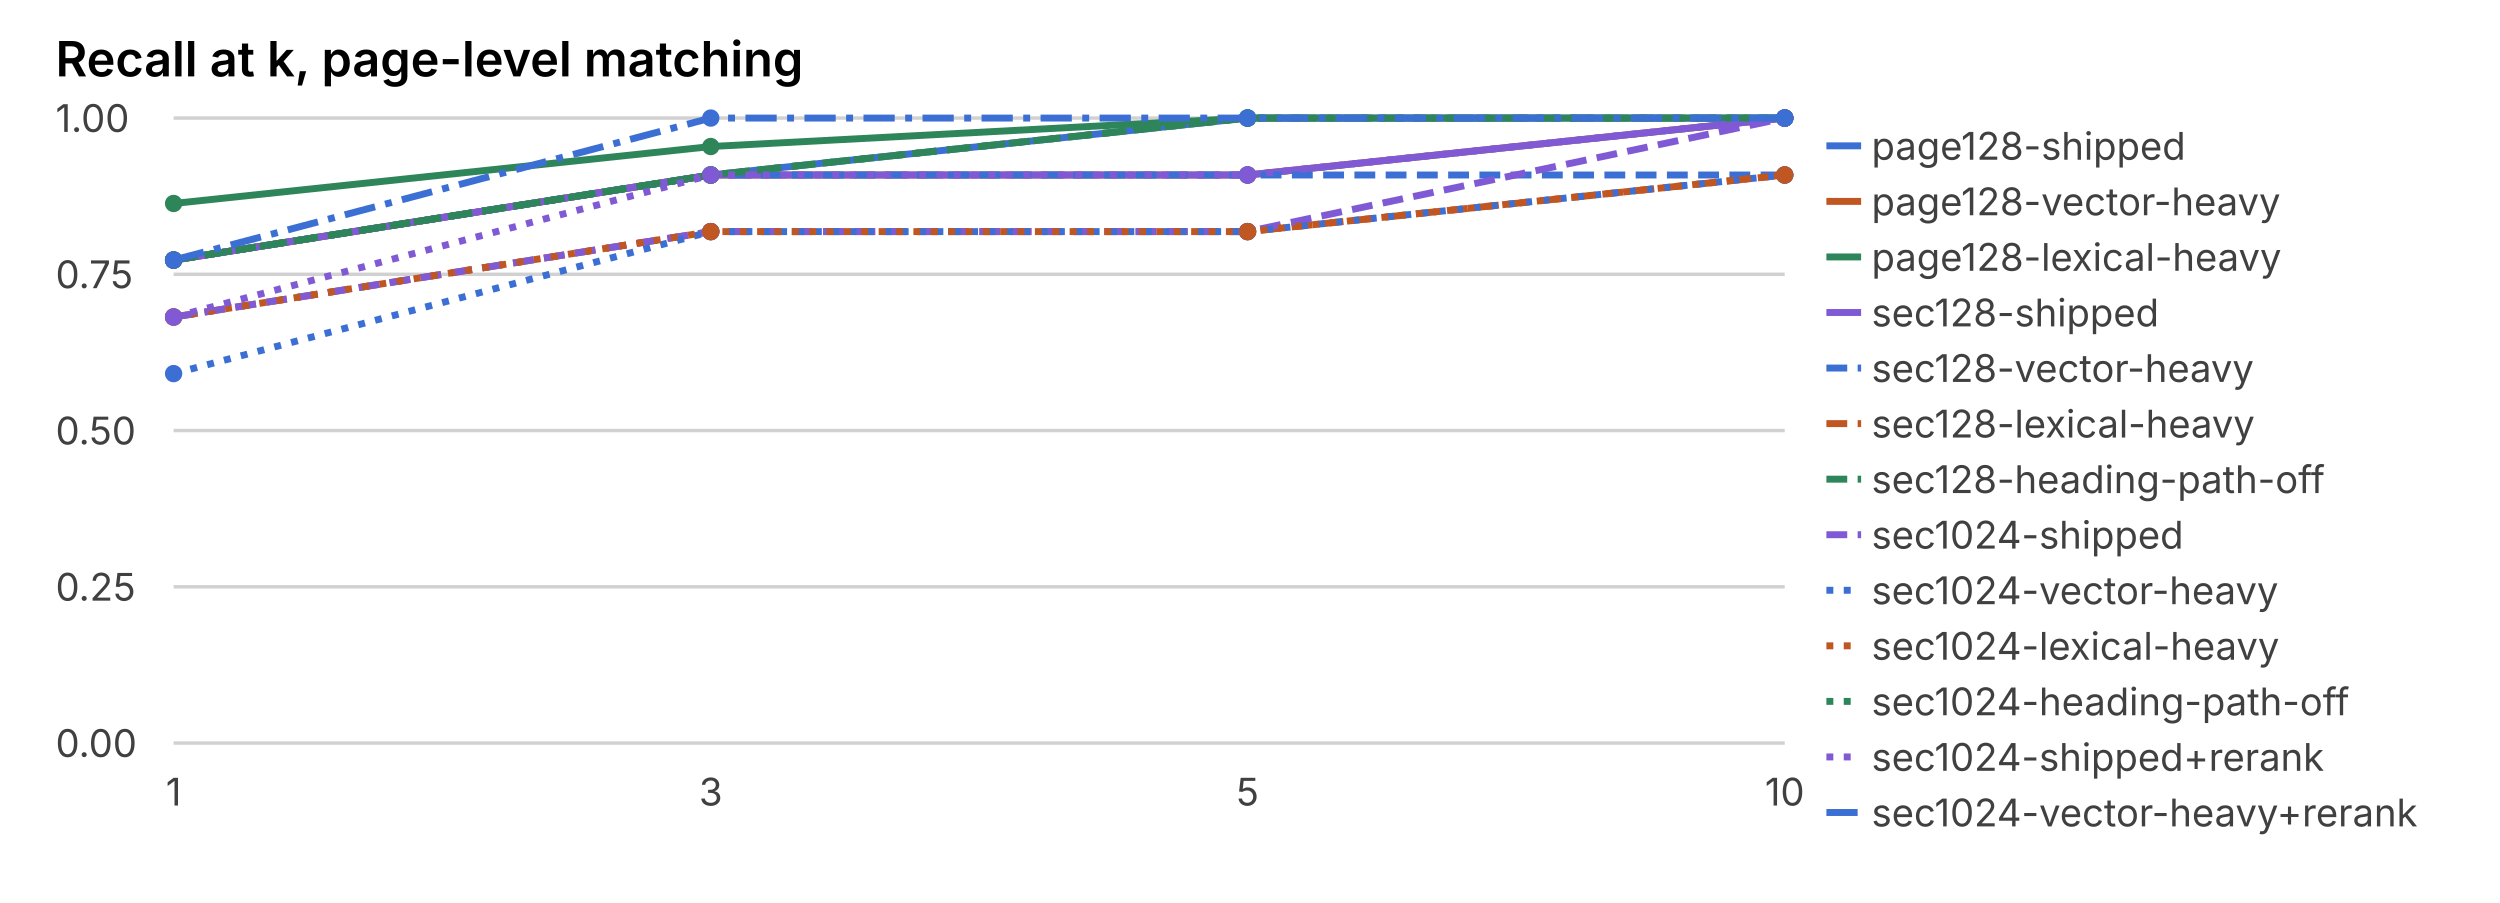
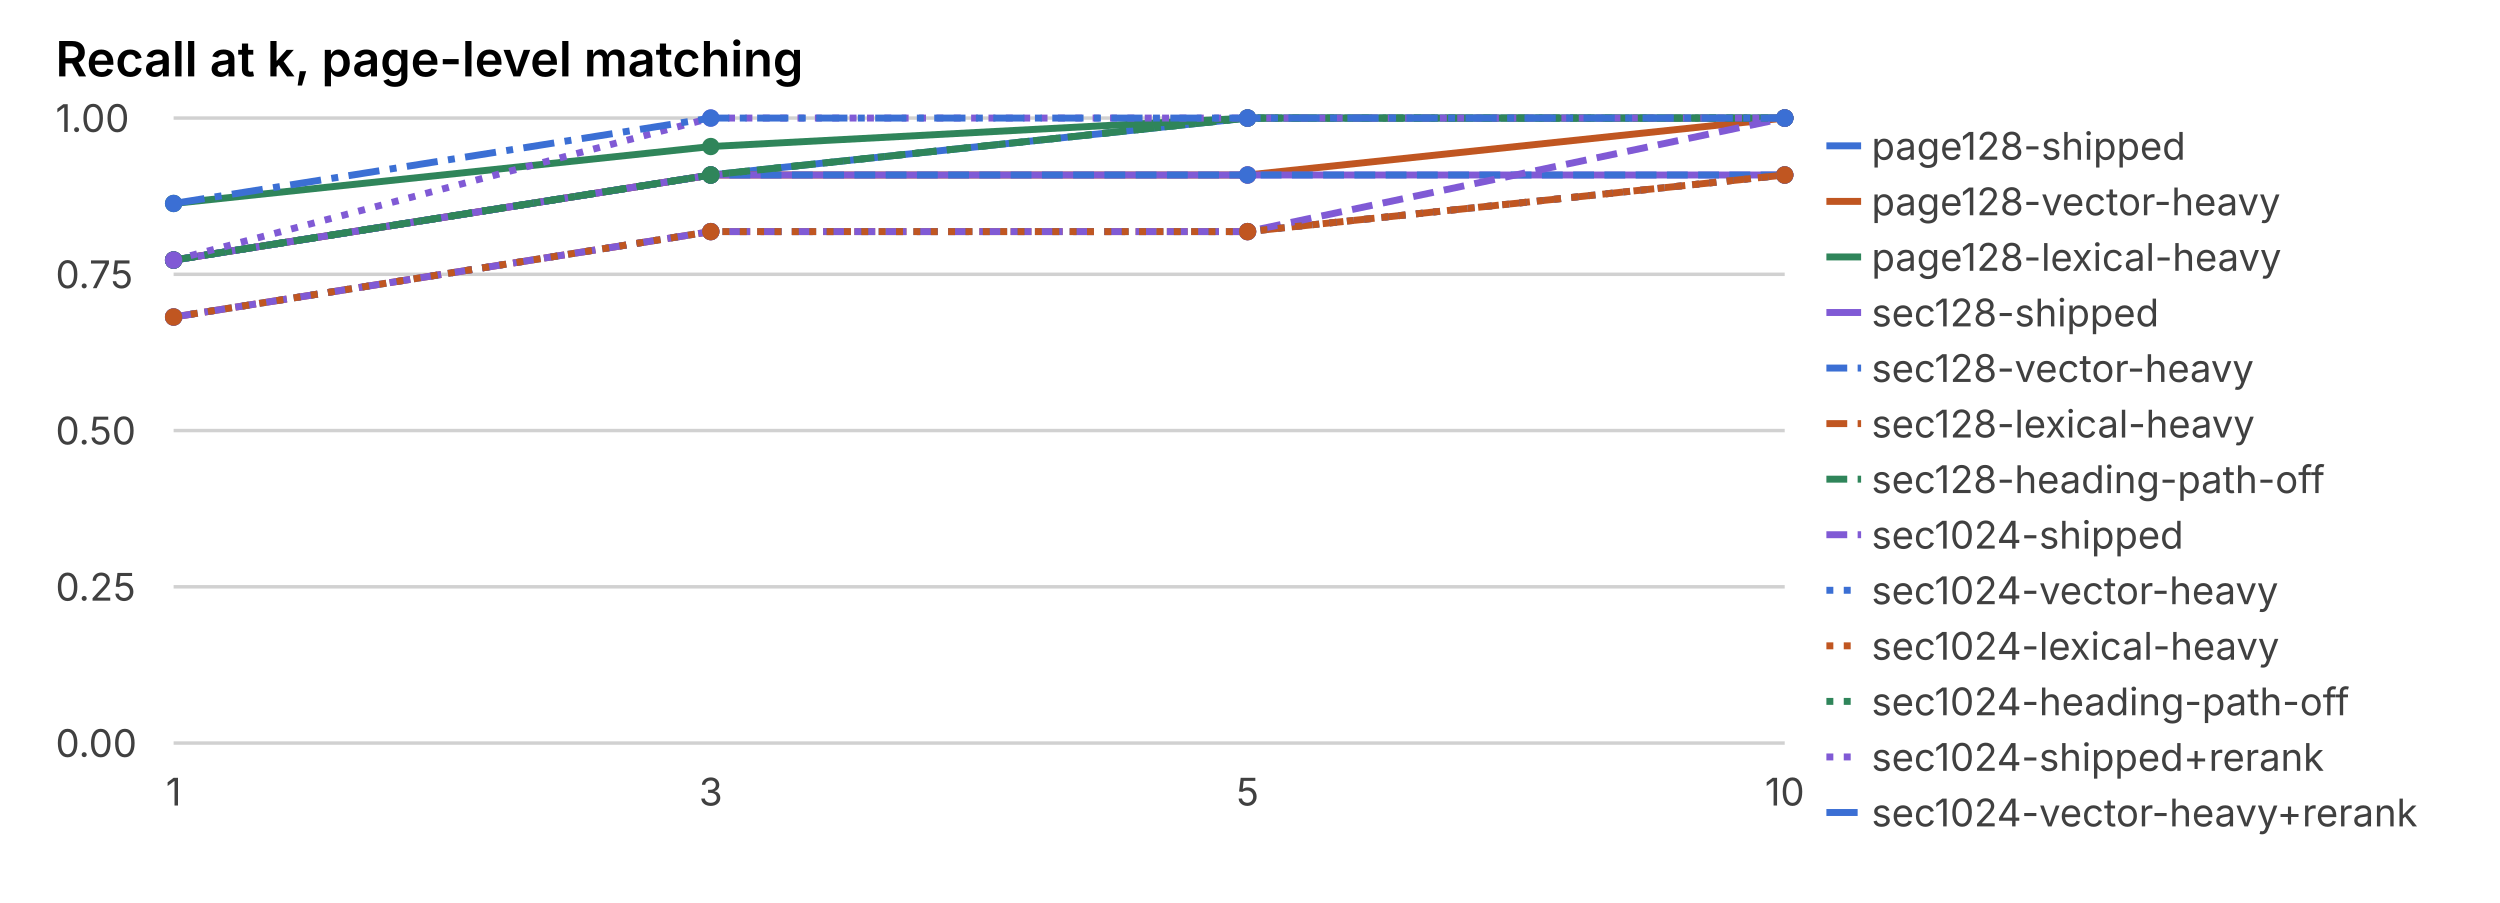
<svg xmlns="http://www.w3.org/2000/svg" viewBox="0 0 720 260" width="720" height="260" role="img" aria-label="Recall at k, page-level matching">
  <style>text{font:13px system-ui,-apple-system,"Segoe UI",sans-serif;fill:currentColor}.t{font-weight:600;font-size:14px}.v{font-size:11px;opacity:.75}.g{stroke:currentColor;opacity:.18}</style>
  <text class="t" x="16" y="22">Recall at k, page-level matching</text>
  <line class="g" x1="50" y1="214.0" x2="514" y2="214.0" />
  <text class="v" x="16" y="218.0">0.00</text>
  <line class="g" x1="50" y1="169.0" x2="514" y2="169.0" />
  <text class="v" x="16" y="173.0">0.25</text>
  <line class="g" x1="50" y1="124.0" x2="514" y2="124.0" />
  <text class="v" x="16" y="128.0">0.50</text>
  <line class="g" x1="50" y1="79.0" x2="514" y2="79.0" />
  <text class="v" x="16" y="83.0">0.75</text>
  <line class="g" x1="50" y1="34.0" x2="514" y2="34.0" />
  <text class="v" x="16" y="38.0">1.00</text>
  <text class="v" x="50.0" y="232.0" text-anchor="middle">1</text>
  <text class="v" x="204.7" y="232.0" text-anchor="middle">3</text>
  <text class="v" x="359.3" y="232.0" text-anchor="middle">5</text>
  <text class="v" x="514.0" y="232.0" text-anchor="middle">10</text>
  <polyline points="50.0,74.9 204.7,50.4 359.3,34.0 514.0,34.0" fill="none" stroke="#3b6fd4" stroke-width="2" />
  <circle cx="50.0" cy="74.9" r="2.5" fill="#3b6fd4" />
  <circle cx="204.7" cy="50.4" r="2.5" fill="#3b6fd4" />
  <circle cx="359.3" cy="34.0" r="2.5" fill="#3b6fd4" />
  <circle cx="514.0" cy="34.0" r="2.5" fill="#3b6fd4" />
  <line x1="526" y1="42" x2="536" y2="42" stroke="#3b6fd4" stroke-width="2" />
  <text class="v" x="539" y="46">page128-shipped</text>
  <polyline points="50.0,74.9 204.7,50.4 359.3,50.4 514.0,34.0" fill="none" stroke="#c05621" stroke-width="2" />
  <circle cx="50.0" cy="74.9" r="2.5" fill="#c05621" />
  <circle cx="204.7" cy="50.4" r="2.5" fill="#c05621" />
  <circle cx="359.3" cy="50.4" r="2.5" fill="#c05621" />
  <circle cx="514.0" cy="34.0" r="2.5" fill="#c05621" />
  <line x1="526" y1="58" x2="536" y2="58" stroke="#c05621" stroke-width="2" />
  <text class="v" x="539" y="62">page128-vector-heavy</text>
  <polyline points="50.0,58.6 204.7,42.2 359.3,34.0 514.0,34.0" fill="none" stroke="#2f855a" stroke-width="2" />
  <circle cx="50.0" cy="58.6" r="2.5" fill="#2f855a" />
  <circle cx="204.7" cy="42.2" r="2.5" fill="#2f855a" />
  <circle cx="359.3" cy="34.0" r="2.5" fill="#2f855a" />
  <circle cx="514.0" cy="34.0" r="2.5" fill="#2f855a" />
  <line x1="526" y1="74" x2="536" y2="74" stroke="#2f855a" stroke-width="2" />
  <text class="v" x="539" y="78">page128-lexical-heavy</text>
-   <polyline points="50.0,74.9 204.7,50.4 359.3,50.4 514.0,34.0" fill="none" stroke="#805ad5" stroke-width="2" />
+   <polyline points="50.0,74.9 204.7,50.4 359.3,50.4 514.0,50.4" fill="none" stroke="#805ad5" stroke-width="2" />
  <circle cx="50.0" cy="74.9" r="2.5" fill="#805ad5" />
  <circle cx="204.7" cy="50.4" r="2.5" fill="#805ad5" />
  <circle cx="359.3" cy="50.4" r="2.5" fill="#805ad5" />
-   <circle cx="514.0" cy="34.0" r="2.5" fill="#805ad5" />
+   <circle cx="514.0" cy="50.4" r="2.5" fill="#805ad5" />
  <line x1="526" y1="90" x2="536" y2="90" stroke="#805ad5" stroke-width="2" />
  <text class="v" x="539" y="94">sec128-shipped</text>
  <polyline points="50.0,74.9 204.7,50.4 359.3,50.4 514.0,50.4" fill="none" stroke="#3b6fd4" stroke-width="2" stroke-dasharray="6 3" />
  <circle cx="50.0" cy="74.9" r="2.5" fill="#3b6fd4" />
  <circle cx="204.7" cy="50.4" r="2.5" fill="#3b6fd4" />
  <circle cx="359.3" cy="50.4" r="2.5" fill="#3b6fd4" />
  <circle cx="514.0" cy="50.4" r="2.5" fill="#3b6fd4" />
  <line x1="526" y1="106" x2="536" y2="106" stroke="#3b6fd4" stroke-width="2" stroke-dasharray="6 3" />
  <text class="v" x="539" y="110">sec128-vector-heavy</text>
  <polyline points="50.0,91.3 204.7,66.7 359.3,66.7 514.0,50.4" fill="none" stroke="#c05621" stroke-width="2" stroke-dasharray="6 3" />
  <circle cx="50.0" cy="91.3" r="2.5" fill="#c05621" />
  <circle cx="204.7" cy="66.7" r="2.5" fill="#c05621" />
  <circle cx="359.3" cy="66.7" r="2.5" fill="#c05621" />
  <circle cx="514.0" cy="50.4" r="2.5" fill="#c05621" />
  <line x1="526" y1="122" x2="536" y2="122" stroke="#c05621" stroke-width="2" stroke-dasharray="6 3" />
  <text class="v" x="539" y="126">sec128-lexical-heavy</text>
  <polyline points="50.0,74.9 204.7,50.4 359.3,34.0 514.0,34.0" fill="none" stroke="#2f855a" stroke-width="2" stroke-dasharray="6 3" />
  <circle cx="50.0" cy="74.9" r="2.5" fill="#2f855a" />
  <circle cx="204.7" cy="50.4" r="2.5" fill="#2f855a" />
  <circle cx="359.3" cy="34.0" r="2.5" fill="#2f855a" />
  <circle cx="514.0" cy="34.0" r="2.5" fill="#2f855a" />
  <line x1="526" y1="138" x2="536" y2="138" stroke="#2f855a" stroke-width="2" stroke-dasharray="6 3" />
  <text class="v" x="539" y="142">sec128-heading-path-off</text>
  <polyline points="50.0,91.3 204.7,66.7 359.3,66.7 514.0,34.0" fill="none" stroke="#805ad5" stroke-width="2" stroke-dasharray="6 3" />
  <circle cx="50.0" cy="91.3" r="2.5" fill="#805ad5" />
  <circle cx="204.7" cy="66.7" r="2.5" fill="#805ad5" />
  <circle cx="359.3" cy="66.7" r="2.5" fill="#805ad5" />
  <circle cx="514.0" cy="34.0" r="2.5" fill="#805ad5" />
  <line x1="526" y1="154" x2="536" y2="154" stroke="#805ad5" stroke-width="2" stroke-dasharray="6 3" />
  <text class="v" x="539" y="158">sec1024-shipped</text>
-   <polyline points="50.0,107.6 204.7,66.7 359.3,66.7 514.0,50.4" fill="none" stroke="#3b6fd4" stroke-width="2" stroke-dasharray="2 3" />
-   <circle cx="50.0" cy="107.6" r="2.5" fill="#3b6fd4" />
+   <polyline points="50.0,91.3 204.7,66.7 359.3,66.7 514.0,50.4" fill="none" stroke="#3b6fd4" stroke-width="2" stroke-dasharray="2 3" />
+   <circle cx="50.0" cy="91.3" r="2.5" fill="#3b6fd4" />
  <circle cx="204.7" cy="66.7" r="2.5" fill="#3b6fd4" />
  <circle cx="359.3" cy="66.7" r="2.5" fill="#3b6fd4" />
  <circle cx="514.0" cy="50.4" r="2.5" fill="#3b6fd4" />
  <line x1="526" y1="170" x2="536" y2="170" stroke="#3b6fd4" stroke-width="2" stroke-dasharray="2 3" />
  <text class="v" x="539" y="174">sec1024-vector-heavy</text>
  <polyline points="50.0,91.3 204.7,66.7 359.3,66.7 514.0,50.4" fill="none" stroke="#c05621" stroke-width="2" stroke-dasharray="2 3" />
  <circle cx="50.0" cy="91.3" r="2.5" fill="#c05621" />
  <circle cx="204.7" cy="66.7" r="2.5" fill="#c05621" />
  <circle cx="359.3" cy="66.7" r="2.5" fill="#c05621" />
  <circle cx="514.0" cy="50.4" r="2.5" fill="#c05621" />
  <line x1="526" y1="186" x2="536" y2="186" stroke="#c05621" stroke-width="2" stroke-dasharray="2 3" />
  <text class="v" x="539" y="190">sec1024-lexical-heavy</text>
  <polyline points="50.0,74.9 204.7,50.4 359.3,34.0 514.0,34.0" fill="none" stroke="#2f855a" stroke-width="2" stroke-dasharray="2 3" />
  <circle cx="50.0" cy="74.9" r="2.5" fill="#2f855a" />
  <circle cx="204.7" cy="50.4" r="2.5" fill="#2f855a" />
  <circle cx="359.3" cy="34.0" r="2.5" fill="#2f855a" />
  <circle cx="514.0" cy="34.0" r="2.5" fill="#2f855a" />
  <line x1="526" y1="202" x2="536" y2="202" stroke="#2f855a" stroke-width="2" stroke-dasharray="2 3" />
  <text class="v" x="539" y="206">sec1024-heading-path-off</text>
-   <polyline points="50.0,91.3 204.7,50.4 359.3,50.4 514.0,34.0" fill="none" stroke="#805ad5" stroke-width="2" stroke-dasharray="2 3" />
-   <circle cx="50.0" cy="91.3" r="2.5" fill="#805ad5" />
-   <circle cx="204.7" cy="50.4" r="2.5" fill="#805ad5" />
-   <circle cx="359.3" cy="50.4" r="2.5" fill="#805ad5" />
+   <polyline points="50.0,74.9 204.7,34.0 359.3,34.0 514.0,34.0" fill="none" stroke="#805ad5" stroke-width="2" stroke-dasharray="2 3" />
+   <circle cx="50.0" cy="74.9" r="2.5" fill="#805ad5" />
+   <circle cx="204.7" cy="34.0" r="2.5" fill="#805ad5" />
+   <circle cx="359.3" cy="34.0" r="2.5" fill="#805ad5" />
  <circle cx="514.0" cy="34.0" r="2.5" fill="#805ad5" />
  <line x1="526" y1="218" x2="536" y2="218" stroke="#805ad5" stroke-width="2" stroke-dasharray="2 3" />
  <text class="v" x="539" y="222">sec1024-shipped+rerank</text>
-   <polyline points="50.0,74.9 204.7,34.0 359.3,34.0 514.0,34.0" fill="none" stroke="#3b6fd4" stroke-width="2" stroke-dasharray="9 3 2 3" />
-   <circle cx="50.0" cy="74.9" r="2.5" fill="#3b6fd4" />
+   <polyline points="50.0,58.6 204.7,34.0 359.3,34.0 514.0,34.0" fill="none" stroke="#3b6fd4" stroke-width="2" stroke-dasharray="9 3 2 3" />
+   <circle cx="50.0" cy="58.6" r="2.5" fill="#3b6fd4" />
  <circle cx="204.7" cy="34.0" r="2.5" fill="#3b6fd4" />
  <circle cx="359.3" cy="34.0" r="2.5" fill="#3b6fd4" />
  <circle cx="514.0" cy="34.0" r="2.5" fill="#3b6fd4" />
  <line x1="526" y1="234" x2="536" y2="234" stroke="#3b6fd4" stroke-width="2" stroke-dasharray="9 3 2 3" />
  <text class="v" x="539" y="238">sec1024-vector-heavy+rerank</text>
</svg>
